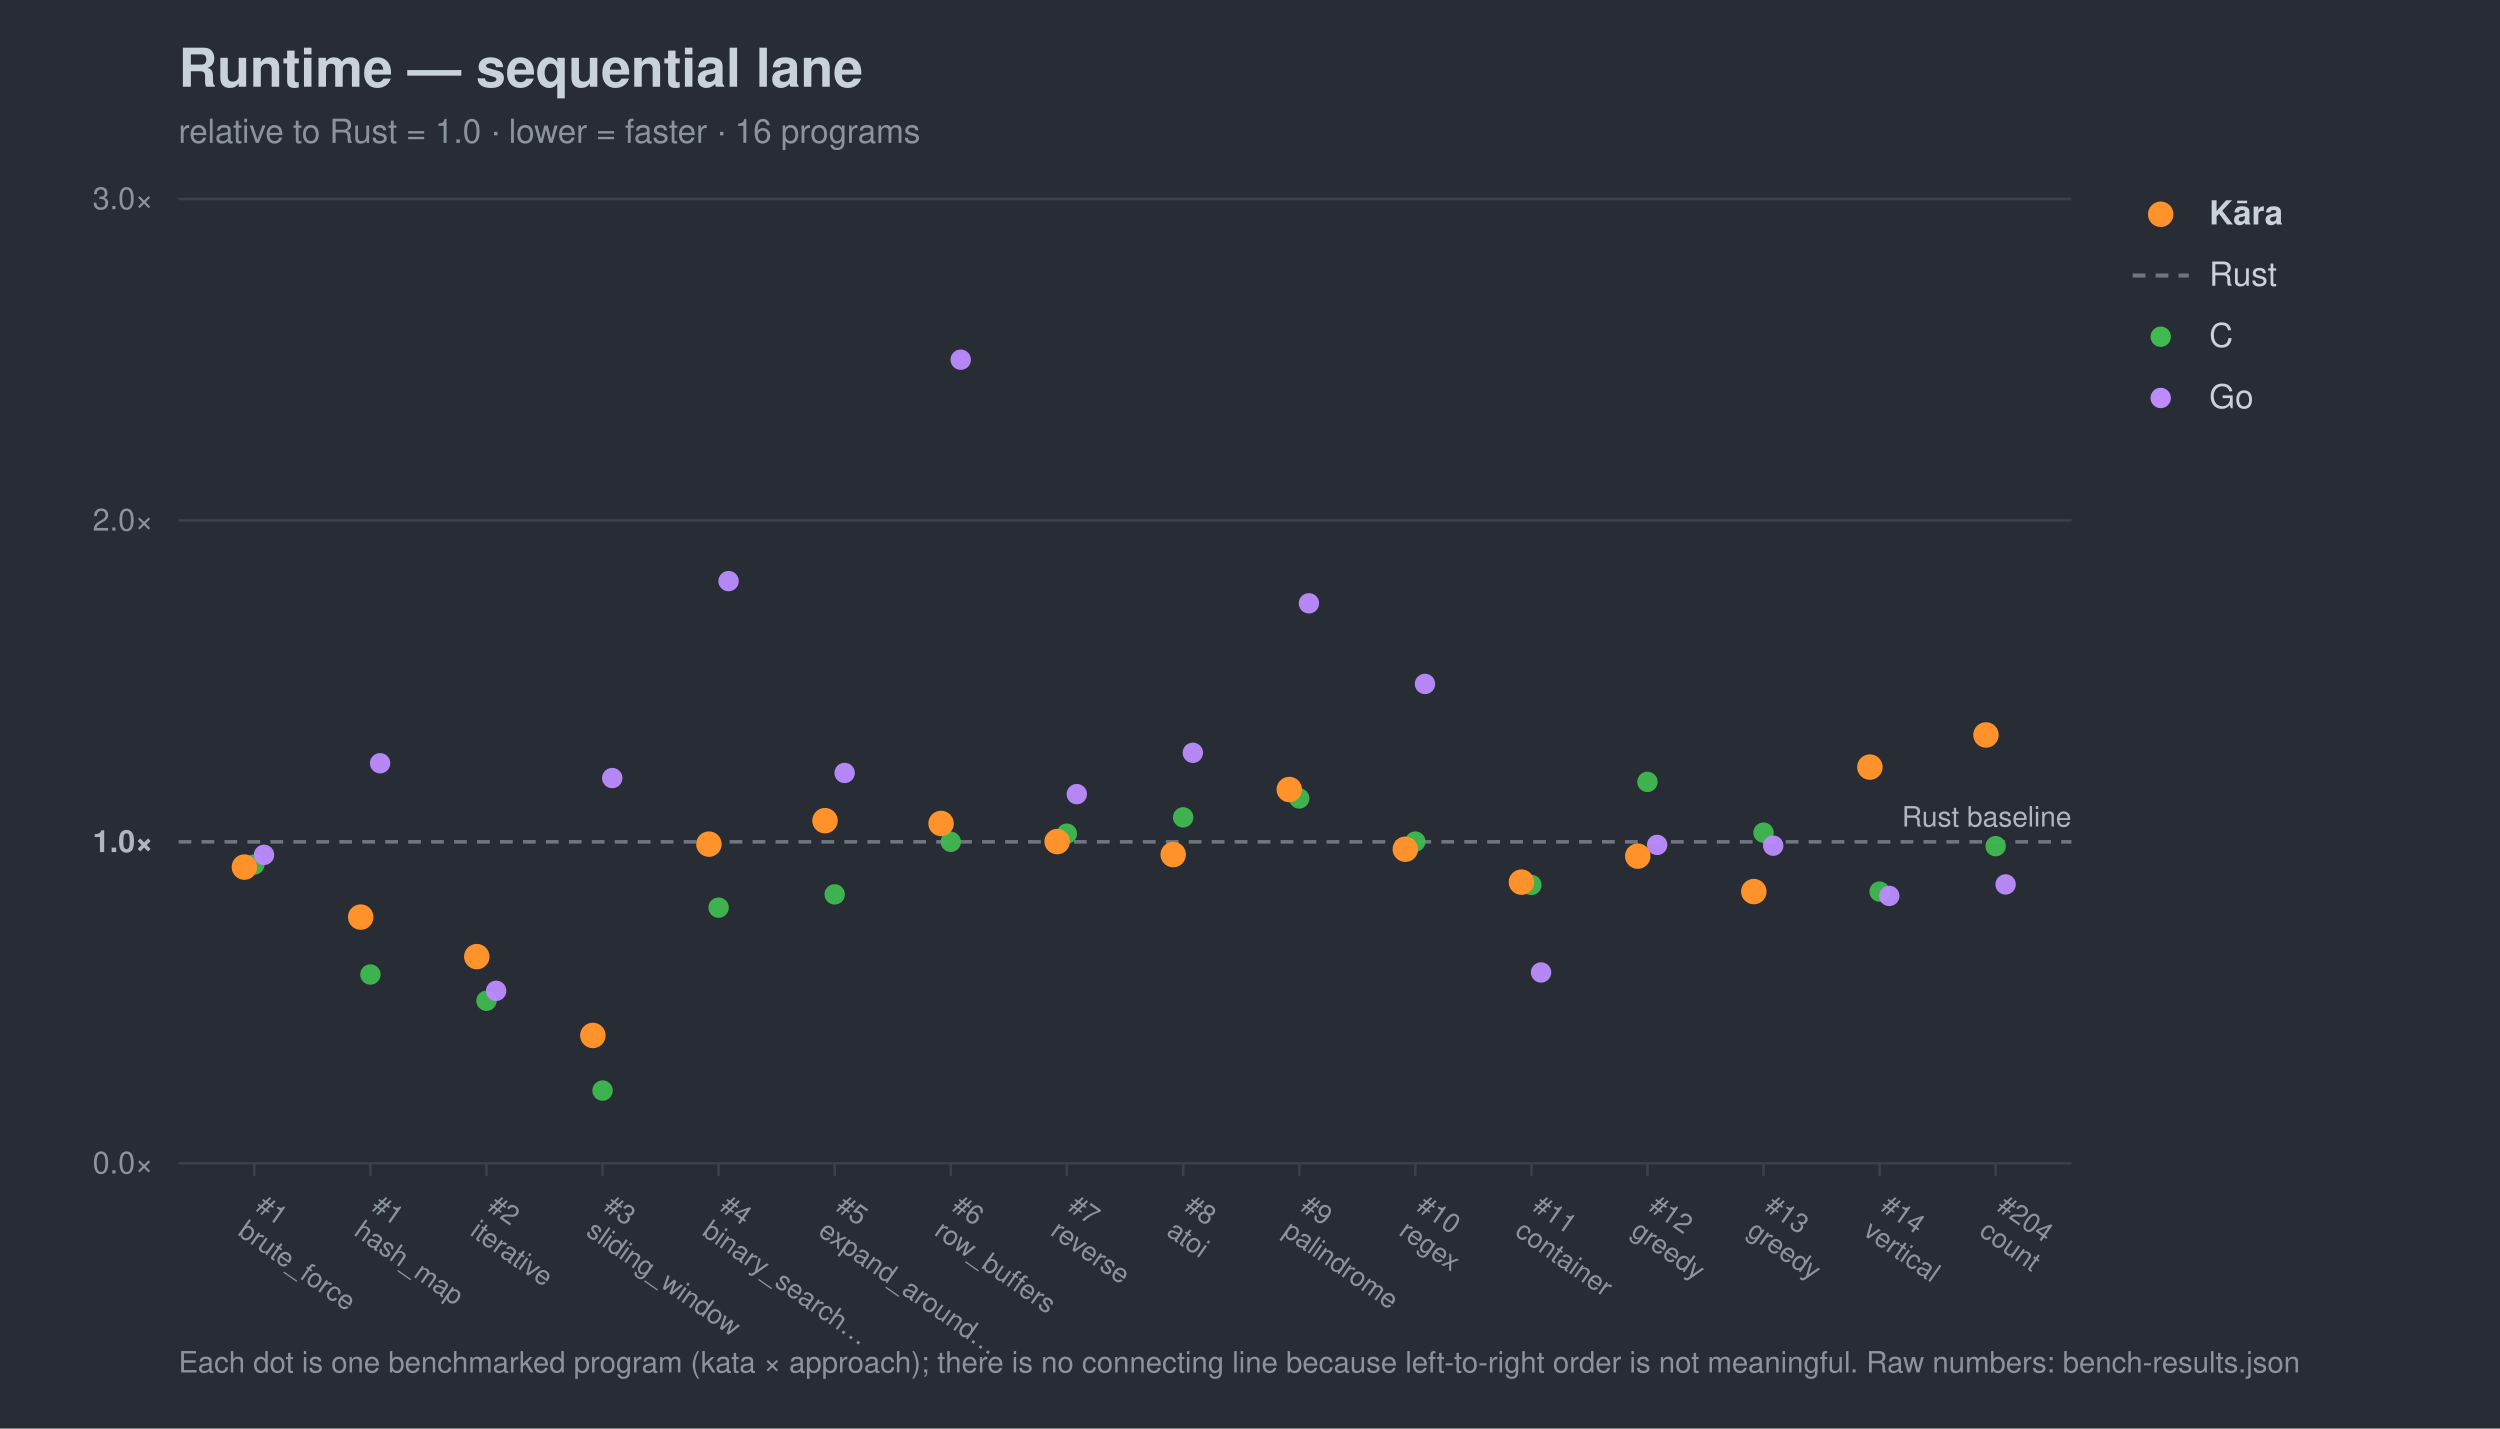
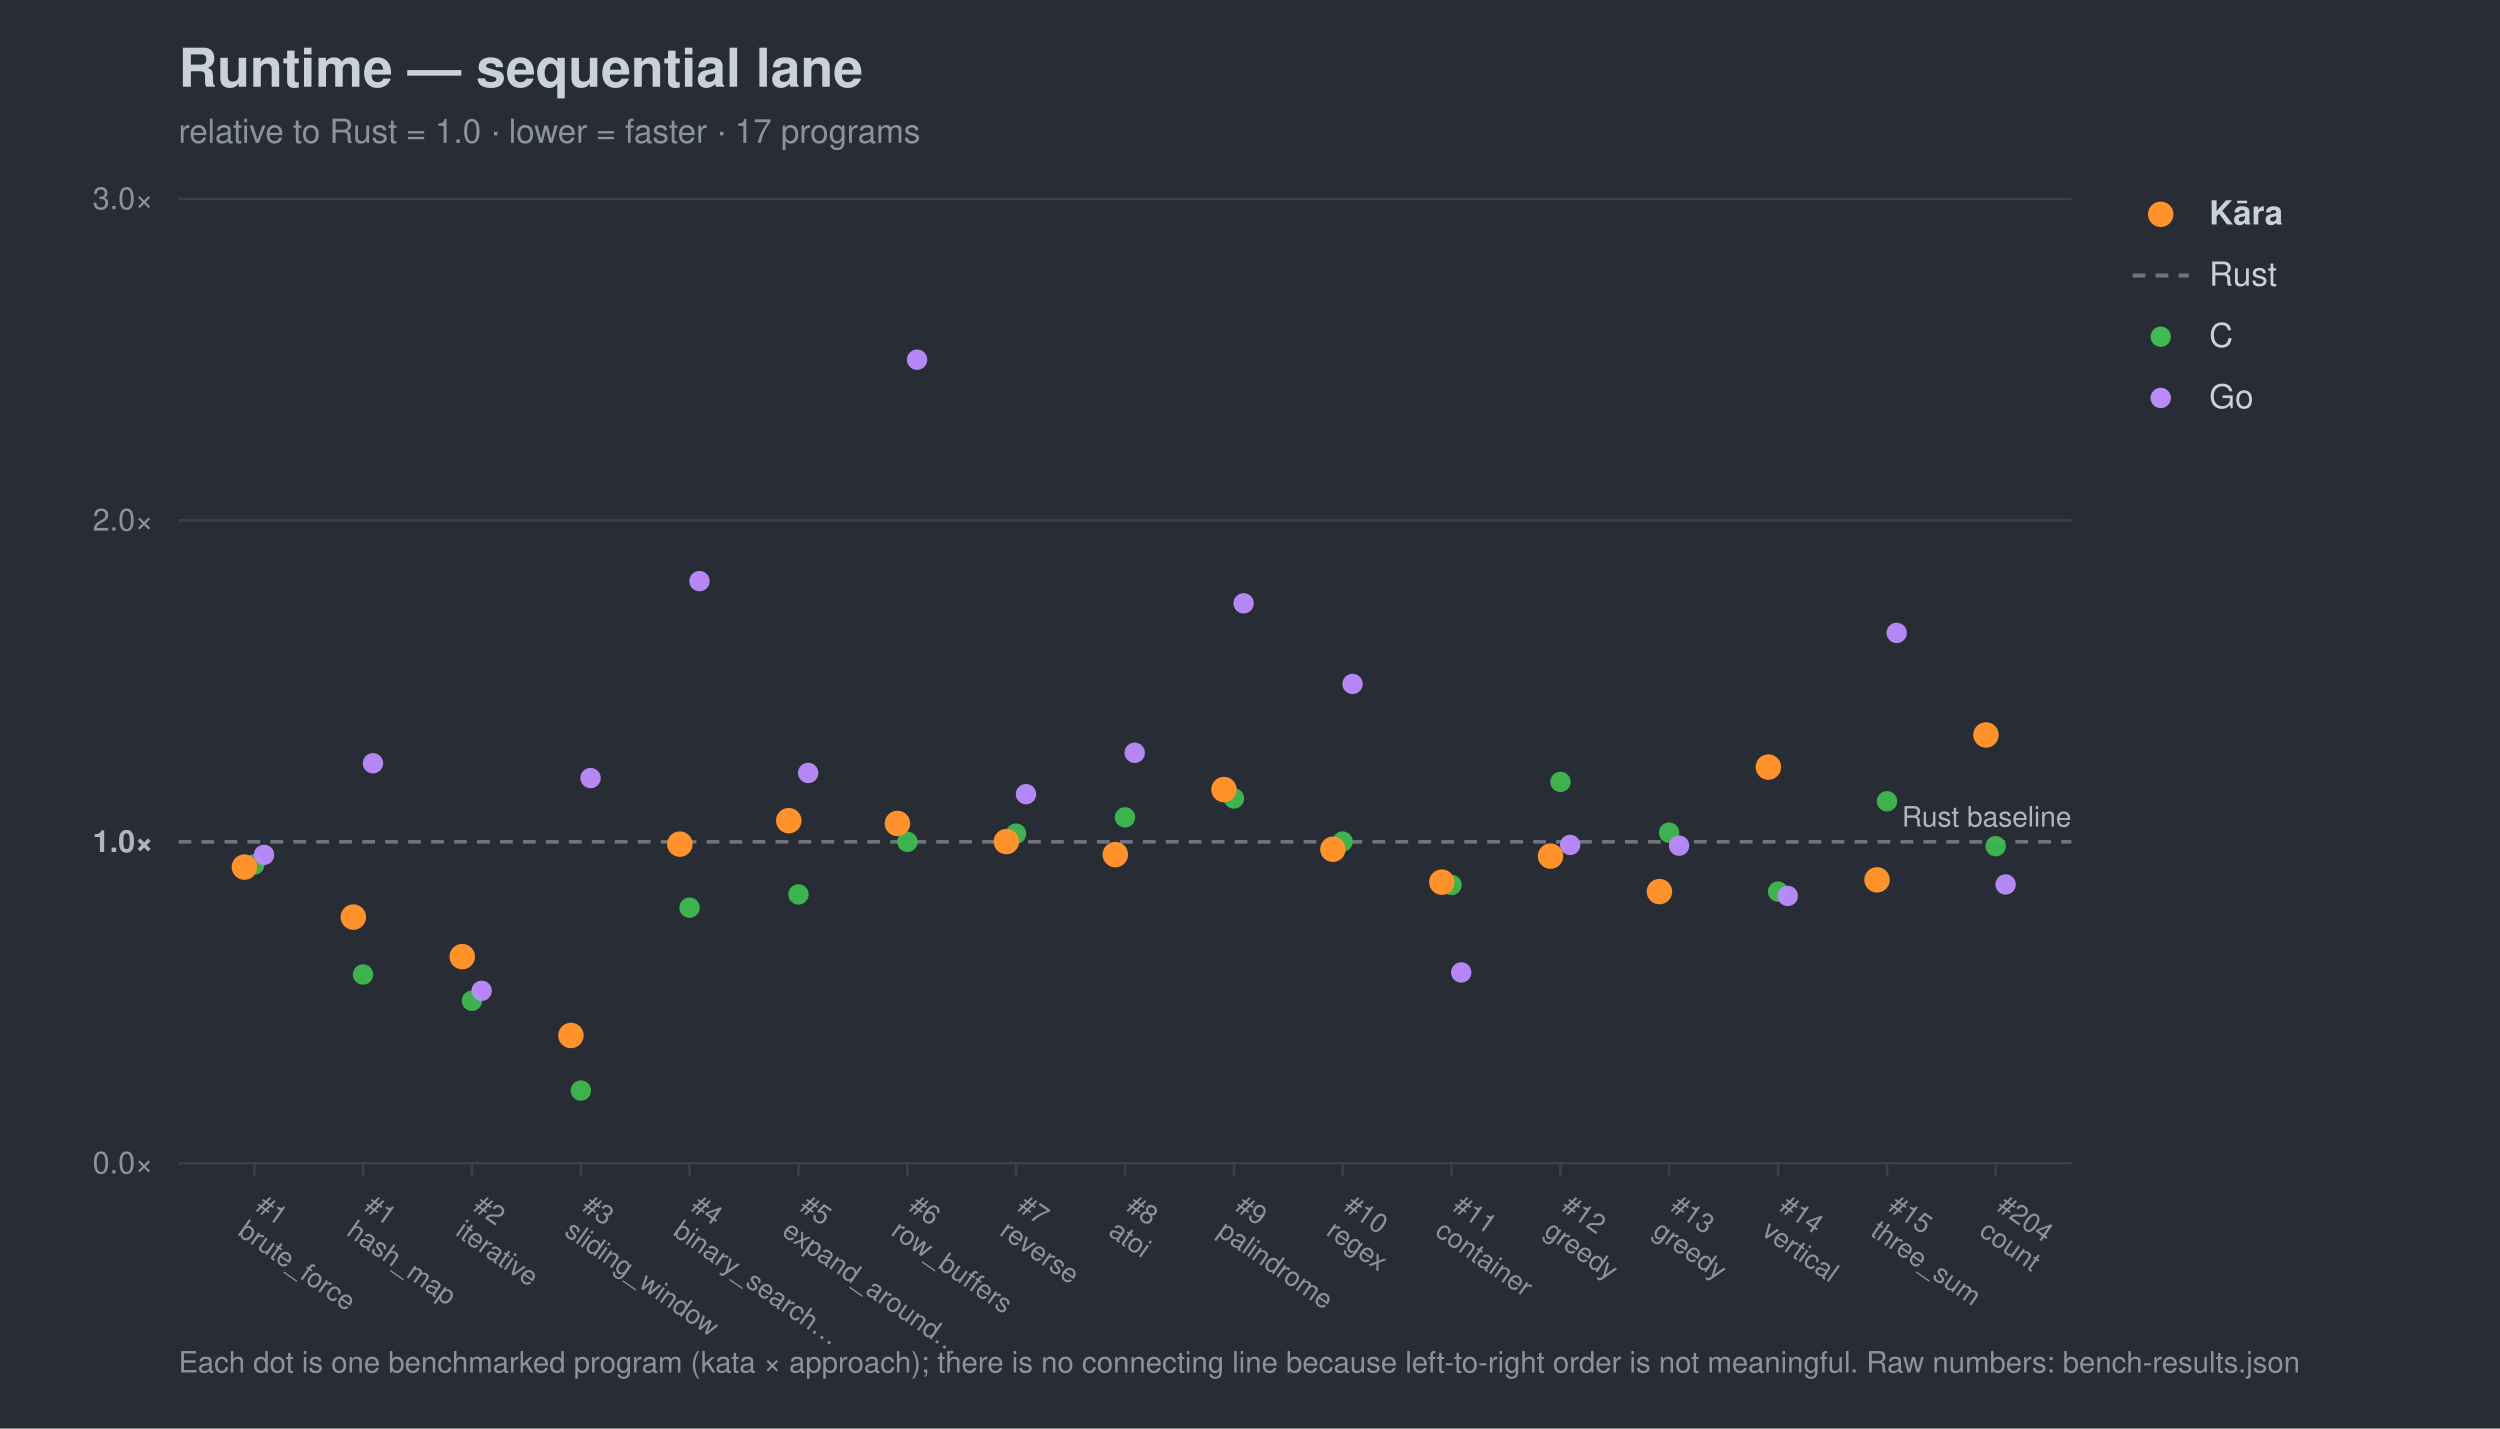
<svg xmlns="http://www.w3.org/2000/svg" width="980" height="560" viewBox="0 0 980 560" font-family="-apple-system,Segoe UI,Helvetica,Arial,sans-serif">
  <rect width="980" height="560" fill="#282c34" />
  <text x="70" y="34" font-size="21" font-weight="700" fill="#c9d1d9">Runtime — sequential lane</text>
-   <text x="70" y="56" font-size="13" fill="#8b949e">relative to Rust = 1.0 · lower = faster · 16 programs</text>
+   <text x="70" y="56" font-size="13" fill="#8b949e">relative to Rust = 1.0 · lower = faster · 17 programs</text>
  <line x1="70" y1="456.0" x2="812" y2="456.0" stroke="#3b414b" stroke-width="1" />
  <text x="60" y="460.0" font-size="12" text-anchor="end" fill="#8b949e">0.0×</text>
  <line x1="70" y1="330.0" x2="812" y2="330.0" stroke="#6e7681" stroke-width="1.4" stroke-dasharray="5 4" />
  <text x="60" y="334.0" font-size="12" text-anchor="end" fill="#aeb6c0" font-weight="700">1.0×</text>
  <line x1="70" y1="204.0" x2="812" y2="204.0" stroke="#3b414b" stroke-width="1" />
  <text x="60" y="208.0" font-size="12" text-anchor="end" fill="#8b949e">2.0×</text>
  <line x1="70" y1="78.0" x2="812" y2="78.0" stroke="#3b414b" stroke-width="1" />
  <text x="60" y="82.0" font-size="12" text-anchor="end" fill="#8b949e">3.0×</text>
  <text x="812" y="324.0" font-size="11" text-anchor="end" fill="#aeb6c0">Rust baseline</text>
  <line x1="99.7" y1="456" x2="99.7" y2="461" stroke="#3b414b" />
  <g transform="translate(99.7,474) rotate(35)">
    <text x="0" y="0" font-size="10.5" fill="#8b949e">#1</text>
    <text x="0" y="12" font-size="10.5" fill="#8b949e">brute_force</text>
  </g>
-   <line x1="145.2" y1="456" x2="145.2" y2="461" stroke="#3b414b" />
-   <g transform="translate(145.2,474) rotate(35)">
+   <line x1="142.3" y1="456" x2="142.3" y2="461" stroke="#3b414b" />
+   <g transform="translate(142.3,474) rotate(35)">
    <text x="0" y="0" font-size="10.5" fill="#8b949e">#1</text>
    <text x="0" y="12" font-size="10.5" fill="#8b949e">hash_map</text>
  </g>
-   <line x1="190.7" y1="456" x2="190.7" y2="461" stroke="#3b414b" />
-   <g transform="translate(190.7,474) rotate(35)">
+   <line x1="185.0" y1="456" x2="185.0" y2="461" stroke="#3b414b" />
+   <g transform="translate(185.0,474) rotate(35)">
    <text x="0" y="0" font-size="10.5" fill="#8b949e">#2</text>
    <text x="0" y="12" font-size="10.5" fill="#8b949e">iterative</text>
  </g>
-   <line x1="236.2" y1="456" x2="236.2" y2="461" stroke="#3b414b" />
-   <g transform="translate(236.2,474) rotate(35)">
+   <line x1="227.7" y1="456" x2="227.7" y2="461" stroke="#3b414b" />
+   <g transform="translate(227.7,474) rotate(35)">
    <text x="0" y="0" font-size="10.5" fill="#8b949e">#3</text>
    <text x="0" y="12" font-size="10.5" fill="#8b949e">sliding_window</text>
  </g>
-   <line x1="281.7" y1="456" x2="281.7" y2="461" stroke="#3b414b" />
-   <g transform="translate(281.7,474) rotate(35)">
+   <line x1="270.3" y1="456" x2="270.3" y2="461" stroke="#3b414b" />
+   <g transform="translate(270.3,474) rotate(35)">
    <text x="0" y="0" font-size="10.5" fill="#8b949e">#4</text>
    <text x="0" y="12" font-size="10.5" fill="#8b949e">binary_search…</text>
  </g>
-   <line x1="327.2" y1="456" x2="327.2" y2="461" stroke="#3b414b" />
-   <g transform="translate(327.2,474) rotate(35)">
+   <line x1="313.0" y1="456" x2="313.0" y2="461" stroke="#3b414b" />
+   <g transform="translate(313.0,474) rotate(35)">
    <text x="0" y="0" font-size="10.5" fill="#8b949e">#5</text>
    <text x="0" y="12" font-size="10.5" fill="#8b949e">expand_around…</text>
  </g>
-   <line x1="372.7" y1="456" x2="372.7" y2="461" stroke="#3b414b" />
-   <g transform="translate(372.7,474) rotate(35)">
+   <line x1="355.7" y1="456" x2="355.7" y2="461" stroke="#3b414b" />
+   <g transform="translate(355.7,474) rotate(35)">
    <text x="0" y="0" font-size="10.5" fill="#8b949e">#6</text>
    <text x="0" y="12" font-size="10.5" fill="#8b949e">row_buffers</text>
  </g>
-   <line x1="418.2" y1="456" x2="418.2" y2="461" stroke="#3b414b" />
-   <g transform="translate(418.2,474) rotate(35)">
+   <line x1="398.3" y1="456" x2="398.3" y2="461" stroke="#3b414b" />
+   <g transform="translate(398.3,474) rotate(35)">
    <text x="0" y="0" font-size="10.5" fill="#8b949e">#7</text>
    <text x="0" y="12" font-size="10.5" fill="#8b949e">reverse</text>
  </g>
-   <line x1="463.8" y1="456" x2="463.8" y2="461" stroke="#3b414b" />
-   <g transform="translate(463.8,474) rotate(35)">
+   <line x1="441.0" y1="456" x2="441.0" y2="461" stroke="#3b414b" />
+   <g transform="translate(441.0,474) rotate(35)">
    <text x="0" y="0" font-size="10.5" fill="#8b949e">#8</text>
    <text x="0" y="12" font-size="10.5" fill="#8b949e">atoi</text>
  </g>
-   <line x1="509.3" y1="456" x2="509.3" y2="461" stroke="#3b414b" />
-   <g transform="translate(509.3,474) rotate(35)">
+   <line x1="483.7" y1="456" x2="483.7" y2="461" stroke="#3b414b" />
+   <g transform="translate(483.7,474) rotate(35)">
    <text x="0" y="0" font-size="10.5" fill="#8b949e">#9</text>
    <text x="0" y="12" font-size="10.5" fill="#8b949e">palindrome</text>
  </g>
-   <line x1="554.8" y1="456" x2="554.8" y2="461" stroke="#3b414b" />
-   <g transform="translate(554.8,474) rotate(35)">
+   <line x1="526.3" y1="456" x2="526.3" y2="461" stroke="#3b414b" />
+   <g transform="translate(526.3,474) rotate(35)">
    <text x="0" y="0" font-size="10.5" fill="#8b949e">#10</text>
    <text x="0" y="12" font-size="10.5" fill="#8b949e">regex</text>
  </g>
-   <line x1="600.3" y1="456" x2="600.3" y2="461" stroke="#3b414b" />
-   <g transform="translate(600.3,474) rotate(35)">
+   <line x1="569.0" y1="456" x2="569.0" y2="461" stroke="#3b414b" />
+   <g transform="translate(569.0,474) rotate(35)">
    <text x="0" y="0" font-size="10.5" fill="#8b949e">#11</text>
    <text x="0" y="12" font-size="10.5" fill="#8b949e">container</text>
  </g>
-   <line x1="645.8" y1="456" x2="645.8" y2="461" stroke="#3b414b" />
-   <g transform="translate(645.8,474) rotate(35)">
+   <line x1="611.7" y1="456" x2="611.7" y2="461" stroke="#3b414b" />
+   <g transform="translate(611.7,474) rotate(35)">
    <text x="0" y="0" font-size="10.5" fill="#8b949e">#12</text>
    <text x="0" y="12" font-size="10.5" fill="#8b949e">greedy</text>
  </g>
-   <line x1="691.3" y1="456" x2="691.3" y2="461" stroke="#3b414b" />
-   <g transform="translate(691.3,474) rotate(35)">
+   <line x1="654.3" y1="456" x2="654.3" y2="461" stroke="#3b414b" />
+   <g transform="translate(654.3,474) rotate(35)">
    <text x="0" y="0" font-size="10.5" fill="#8b949e">#13</text>
    <text x="0" y="12" font-size="10.5" fill="#8b949e">greedy</text>
  </g>
-   <line x1="736.8" y1="456" x2="736.8" y2="461" stroke="#3b414b" />
-   <g transform="translate(736.8,474) rotate(35)">
+   <line x1="697.0" y1="456" x2="697.0" y2="461" stroke="#3b414b" />
+   <g transform="translate(697.0,474) rotate(35)">
    <text x="0" y="0" font-size="10.5" fill="#8b949e">#14</text>
    <text x="0" y="12" font-size="10.5" fill="#8b949e">vertical</text>
+   </g>
+   <line x1="739.7" y1="456" x2="739.7" y2="461" stroke="#3b414b" />
+   <g transform="translate(739.7,474) rotate(35)">
+     <text x="0" y="0" font-size="10.5" fill="#8b949e">#15</text>
+     <text x="0" y="12" font-size="10.5" fill="#8b949e">three_sum</text>
  </g>
  <line x1="782.3" y1="456" x2="782.3" y2="461" stroke="#3b414b" />
  <g transform="translate(782.3,474) rotate(35)">
    <text x="0" y="0" font-size="10.5" fill="#8b949e">#204</text>
    <text x="0" y="12" font-size="10.5" fill="#8b949e">count</text>
  </g>
  <circle cx="99.7" cy="338.9" r="4.0" fill="#3fb950" opacity="0.95" />
-   <circle cx="145.2" cy="382.0" r="4.0" fill="#3fb950" opacity="0.95" />
-   <circle cx="190.7" cy="392.3" r="4.0" fill="#3fb950" opacity="0.95" />
-   <circle cx="236.2" cy="427.5" r="4.0" fill="#3fb950" opacity="0.95" />
-   <circle cx="281.7" cy="355.8" r="4.0" fill="#3fb950" opacity="0.95" />
-   <circle cx="327.2" cy="350.6" r="4.0" fill="#3fb950" opacity="0.95" />
-   <circle cx="372.7" cy="330.0" r="4.0" fill="#3fb950" opacity="0.95" />
-   <circle cx="418.2" cy="326.8" r="4.0" fill="#3fb950" opacity="0.95" />
-   <circle cx="463.8" cy="320.4" r="4.0" fill="#3fb950" opacity="0.95" />
-   <circle cx="509.3" cy="313.0" r="4.0" fill="#3fb950" opacity="0.95" />
-   <circle cx="554.8" cy="329.9" r="4.0" fill="#3fb950" opacity="0.95" />
-   <circle cx="600.3" cy="346.9" r="4.0" fill="#3fb950" opacity="0.95" />
-   <circle cx="645.8" cy="306.5" r="4.0" fill="#3fb950" opacity="0.95" />
-   <circle cx="691.3" cy="326.4" r="4.0" fill="#3fb950" opacity="0.95" />
-   <circle cx="736.8" cy="349.5" r="4.0" fill="#3fb950" opacity="0.95" />
+   <circle cx="142.3" cy="382.0" r="4.0" fill="#3fb950" opacity="0.95" />
+   <circle cx="185.0" cy="392.3" r="4.0" fill="#3fb950" opacity="0.95" />
+   <circle cx="227.7" cy="427.5" r="4.0" fill="#3fb950" opacity="0.95" />
+   <circle cx="270.3" cy="355.8" r="4.0" fill="#3fb950" opacity="0.95" />
+   <circle cx="313.0" cy="350.6" r="4.0" fill="#3fb950" opacity="0.95" />
+   <circle cx="355.7" cy="330.0" r="4.0" fill="#3fb950" opacity="0.95" />
+   <circle cx="398.3" cy="326.8" r="4.0" fill="#3fb950" opacity="0.95" />
+   <circle cx="441.0" cy="320.4" r="4.0" fill="#3fb950" opacity="0.95" />
+   <circle cx="483.7" cy="313.0" r="4.0" fill="#3fb950" opacity="0.95" />
+   <circle cx="526.3" cy="329.9" r="4.0" fill="#3fb950" opacity="0.95" />
+   <circle cx="569.0" cy="346.9" r="4.0" fill="#3fb950" opacity="0.95" />
+   <circle cx="611.7" cy="306.5" r="4.0" fill="#3fb950" opacity="0.95" />
+   <circle cx="654.3" cy="326.4" r="4.0" fill="#3fb950" opacity="0.95" />
+   <circle cx="697.0" cy="349.5" r="4.0" fill="#3fb950" opacity="0.95" />
+   <circle cx="739.7" cy="314.1" r="4.0" fill="#3fb950" opacity="0.95" />
  <circle cx="782.3" cy="331.7" r="4.0" fill="#3fb950" opacity="0.95" />
  <circle cx="103.5" cy="335.1" r="4.0" fill="#bc8cff" opacity="0.95" />
-   <circle cx="149.0" cy="299.2" r="4.0" fill="#bc8cff" opacity="0.95" />
-   <circle cx="194.5" cy="388.4" r="4.0" fill="#bc8cff" opacity="0.95" />
-   <circle cx="240.0" cy="305.0" r="4.0" fill="#bc8cff" opacity="0.95" />
-   <circle cx="285.6" cy="227.8" r="4.0" fill="#bc8cff" opacity="0.95" />
-   <circle cx="331.1" cy="303.0" r="4.0" fill="#bc8cff" opacity="0.95" />
-   <circle cx="376.6" cy="141.0" r="4.0" fill="#bc8cff" opacity="0.95" />
-   <circle cx="422.1" cy="311.3" r="4.0" fill="#bc8cff" opacity="0.95" />
-   <circle cx="467.6" cy="295.1" r="4.0" fill="#bc8cff" opacity="0.95" />
-   <circle cx="513.1" cy="236.5" r="4.0" fill="#bc8cff" opacity="0.95" />
-   <circle cx="558.6" cy="268.1" r="4.0" fill="#bc8cff" opacity="0.95" />
-   <circle cx="604.1" cy="381.2" r="4.0" fill="#bc8cff" opacity="0.95" />
-   <circle cx="649.6" cy="331.2" r="4.0" fill="#bc8cff" opacity="0.95" />
-   <circle cx="695.1" cy="331.5" r="4.0" fill="#bc8cff" opacity="0.95" />
-   <circle cx="740.6" cy="351.2" r="4.0" fill="#bc8cff" opacity="0.95" />
+   <circle cx="146.2" cy="299.2" r="4.0" fill="#bc8cff" opacity="0.95" />
+   <circle cx="188.8" cy="388.4" r="4.0" fill="#bc8cff" opacity="0.95" />
+   <circle cx="231.5" cy="305.0" r="4.0" fill="#bc8cff" opacity="0.95" />
+   <circle cx="274.2" cy="227.8" r="4.0" fill="#bc8cff" opacity="0.95" />
+   <circle cx="316.8" cy="303.0" r="4.0" fill="#bc8cff" opacity="0.95" />
+   <circle cx="359.5" cy="141.0" r="4.0" fill="#bc8cff" opacity="0.95" />
+   <circle cx="402.2" cy="311.3" r="4.0" fill="#bc8cff" opacity="0.95" />
+   <circle cx="444.8" cy="295.1" r="4.0" fill="#bc8cff" opacity="0.95" />
+   <circle cx="487.5" cy="236.5" r="4.0" fill="#bc8cff" opacity="0.95" />
+   <circle cx="530.2" cy="268.1" r="4.0" fill="#bc8cff" opacity="0.95" />
+   <circle cx="572.8" cy="381.2" r="4.0" fill="#bc8cff" opacity="0.95" />
+   <circle cx="615.5" cy="331.2" r="4.0" fill="#bc8cff" opacity="0.95" />
+   <circle cx="658.2" cy="331.5" r="4.0" fill="#bc8cff" opacity="0.95" />
+   <circle cx="700.8" cy="351.2" r="4.0" fill="#bc8cff" opacity="0.95" />
+   <circle cx="743.5" cy="248.1" r="4.0" fill="#bc8cff" opacity="0.95" />
  <circle cx="786.2" cy="346.7" r="4.0" fill="#bc8cff" opacity="0.95" />
  <circle cx="95.8" cy="339.9" r="5.0" fill="#ff922b" opacity="1.0" />
-   <circle cx="141.4" cy="359.5" r="5.0" fill="#ff922b" opacity="1.0" />
-   <circle cx="186.9" cy="375.0" r="5.0" fill="#ff922b" opacity="1.0" />
-   <circle cx="232.4" cy="405.9" r="5.0" fill="#ff922b" opacity="1.0" />
-   <circle cx="277.9" cy="330.9" r="5.0" fill="#ff922b" opacity="1.0" />
-   <circle cx="323.4" cy="321.7" r="5.0" fill="#ff922b" opacity="1.0" />
-   <circle cx="368.9" cy="322.8" r="5.0" fill="#ff922b" opacity="1.0" />
-   <circle cx="414.4" cy="329.9" r="5.0" fill="#ff922b" opacity="1.0" />
-   <circle cx="459.9" cy="335.0" r="5.0" fill="#ff922b" opacity="1.0" />
-   <circle cx="505.4" cy="309.5" r="5.0" fill="#ff922b" opacity="1.0" />
-   <circle cx="550.9" cy="332.9" r="5.0" fill="#ff922b" opacity="1.0" />
-   <circle cx="596.4" cy="345.8" r="5.0" fill="#ff922b" opacity="1.0" />
-   <circle cx="642.0" cy="335.6" r="5.0" fill="#ff922b" opacity="1.0" />
-   <circle cx="687.5" cy="349.5" r="5.0" fill="#ff922b" opacity="1.0" />
-   <circle cx="733.0" cy="300.7" r="5.0" fill="#ff922b" opacity="1.0" />
+   <circle cx="138.5" cy="359.5" r="5.0" fill="#ff922b" opacity="1.0" />
+   <circle cx="181.2" cy="375.0" r="5.0" fill="#ff922b" opacity="1.0" />
+   <circle cx="223.8" cy="405.9" r="5.0" fill="#ff922b" opacity="1.0" />
+   <circle cx="266.5" cy="330.9" r="5.0" fill="#ff922b" opacity="1.0" />
+   <circle cx="309.2" cy="321.7" r="5.0" fill="#ff922b" opacity="1.0" />
+   <circle cx="351.8" cy="322.8" r="5.0" fill="#ff922b" opacity="1.0" />
+   <circle cx="394.5" cy="329.9" r="5.0" fill="#ff922b" opacity="1.0" />
+   <circle cx="437.2" cy="335.0" r="5.0" fill="#ff922b" opacity="1.0" />
+   <circle cx="479.8" cy="309.5" r="5.0" fill="#ff922b" opacity="1.0" />
+   <circle cx="522.5" cy="332.9" r="5.0" fill="#ff922b" opacity="1.0" />
+   <circle cx="565.2" cy="345.8" r="5.0" fill="#ff922b" opacity="1.0" />
+   <circle cx="607.8" cy="335.6" r="5.0" fill="#ff922b" opacity="1.0" />
+   <circle cx="650.5" cy="349.5" r="5.0" fill="#ff922b" opacity="1.0" />
+   <circle cx="693.2" cy="300.7" r="5.0" fill="#ff922b" opacity="1.0" />
+   <circle cx="735.8" cy="344.9" r="5.0" fill="#ff922b" opacity="1.0" />
  <circle cx="778.5" cy="288.1" r="5.0" fill="#ff922b" opacity="1.0" />
  <circle cx="847" cy="84" r="5" fill="#ff922b" />
  <text x="866" y="88" font-size="13" fill="#c9d1d9" font-weight="700">Kāra</text>
  <line x1="836" y1="108" x2="858" y2="108" stroke="#6e7681" stroke-width="1.6" stroke-dasharray="5 4" />
  <text x="866" y="112" font-size="13" fill="#c9d1d9" font-weight="400">Rust</text>
  <circle cx="847" cy="132" r="4" fill="#3fb950" />
  <text x="866" y="136" font-size="13" fill="#c9d1d9" font-weight="400">C</text>
  <circle cx="847" cy="156" r="4" fill="#bc8cff" />
  <text x="866" y="160" font-size="13" fill="#c9d1d9" font-weight="400">Go</text>
  <text x="70" y="538" font-size="11.5" fill="#8b949e">Each dot is one benchmarked program (kata × approach); there is no connecting line because left-to-right order is not meaningful. Raw numbers: bench-results.json</text>
</svg>
